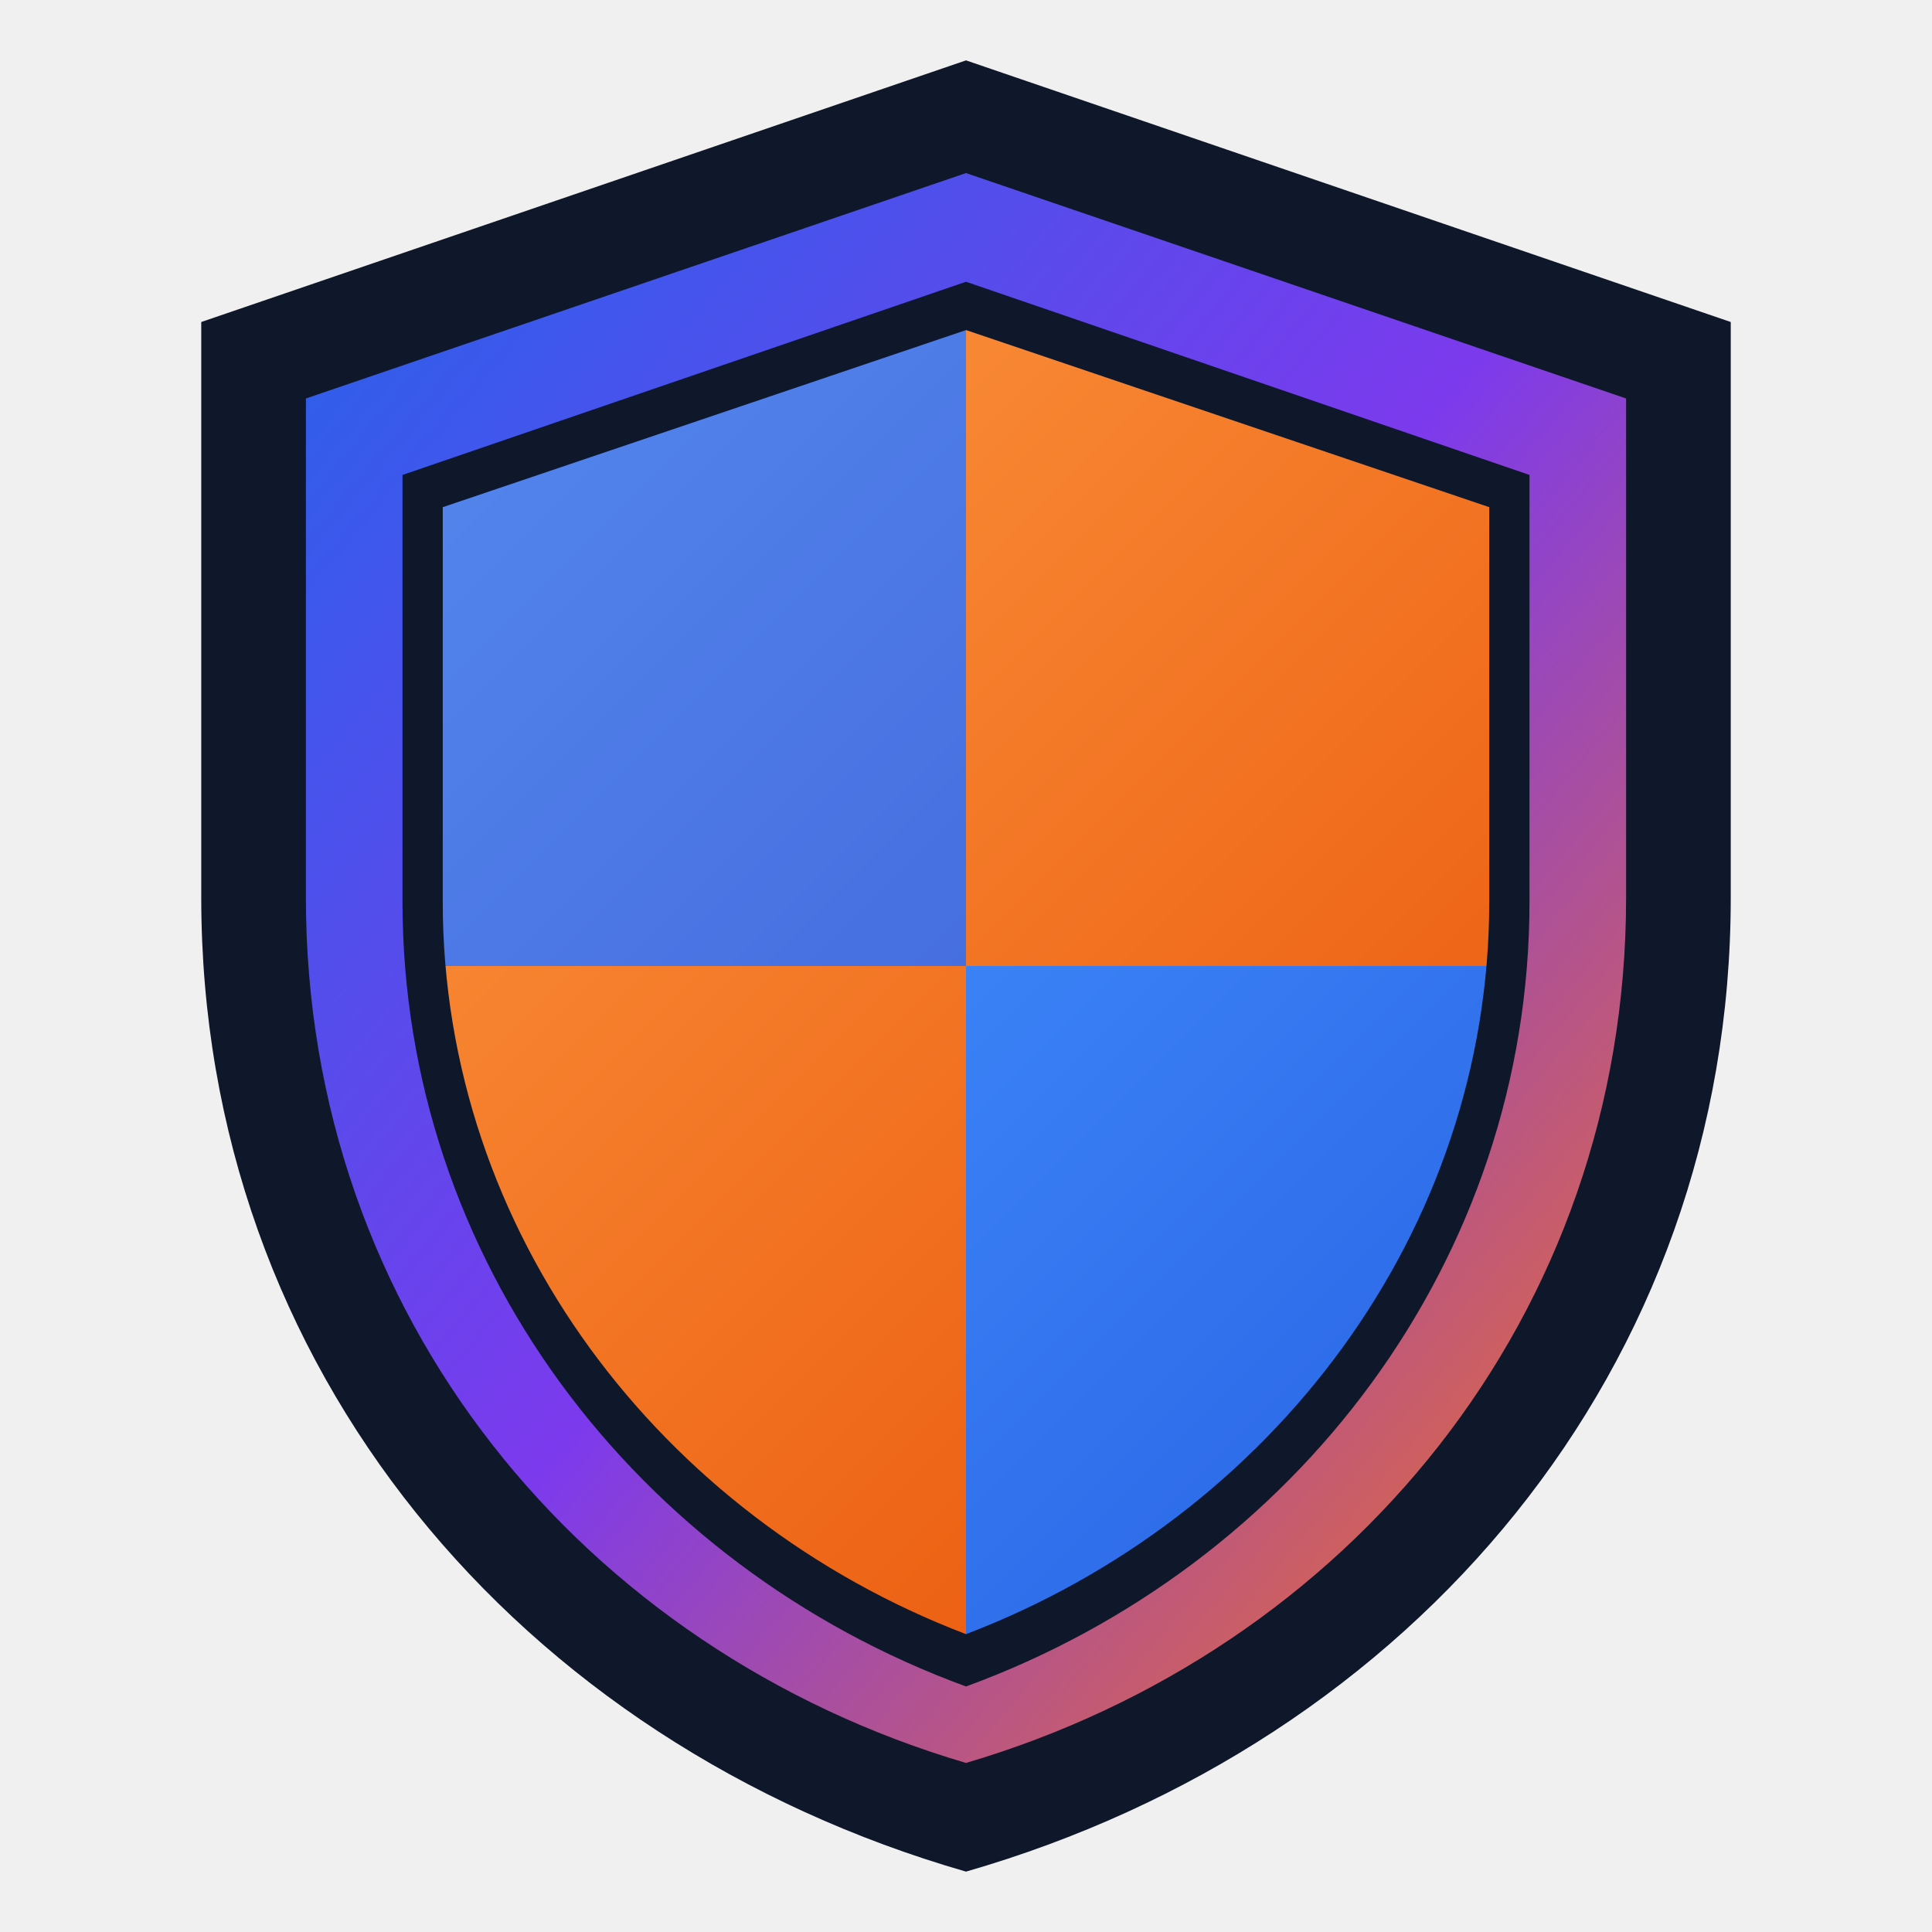
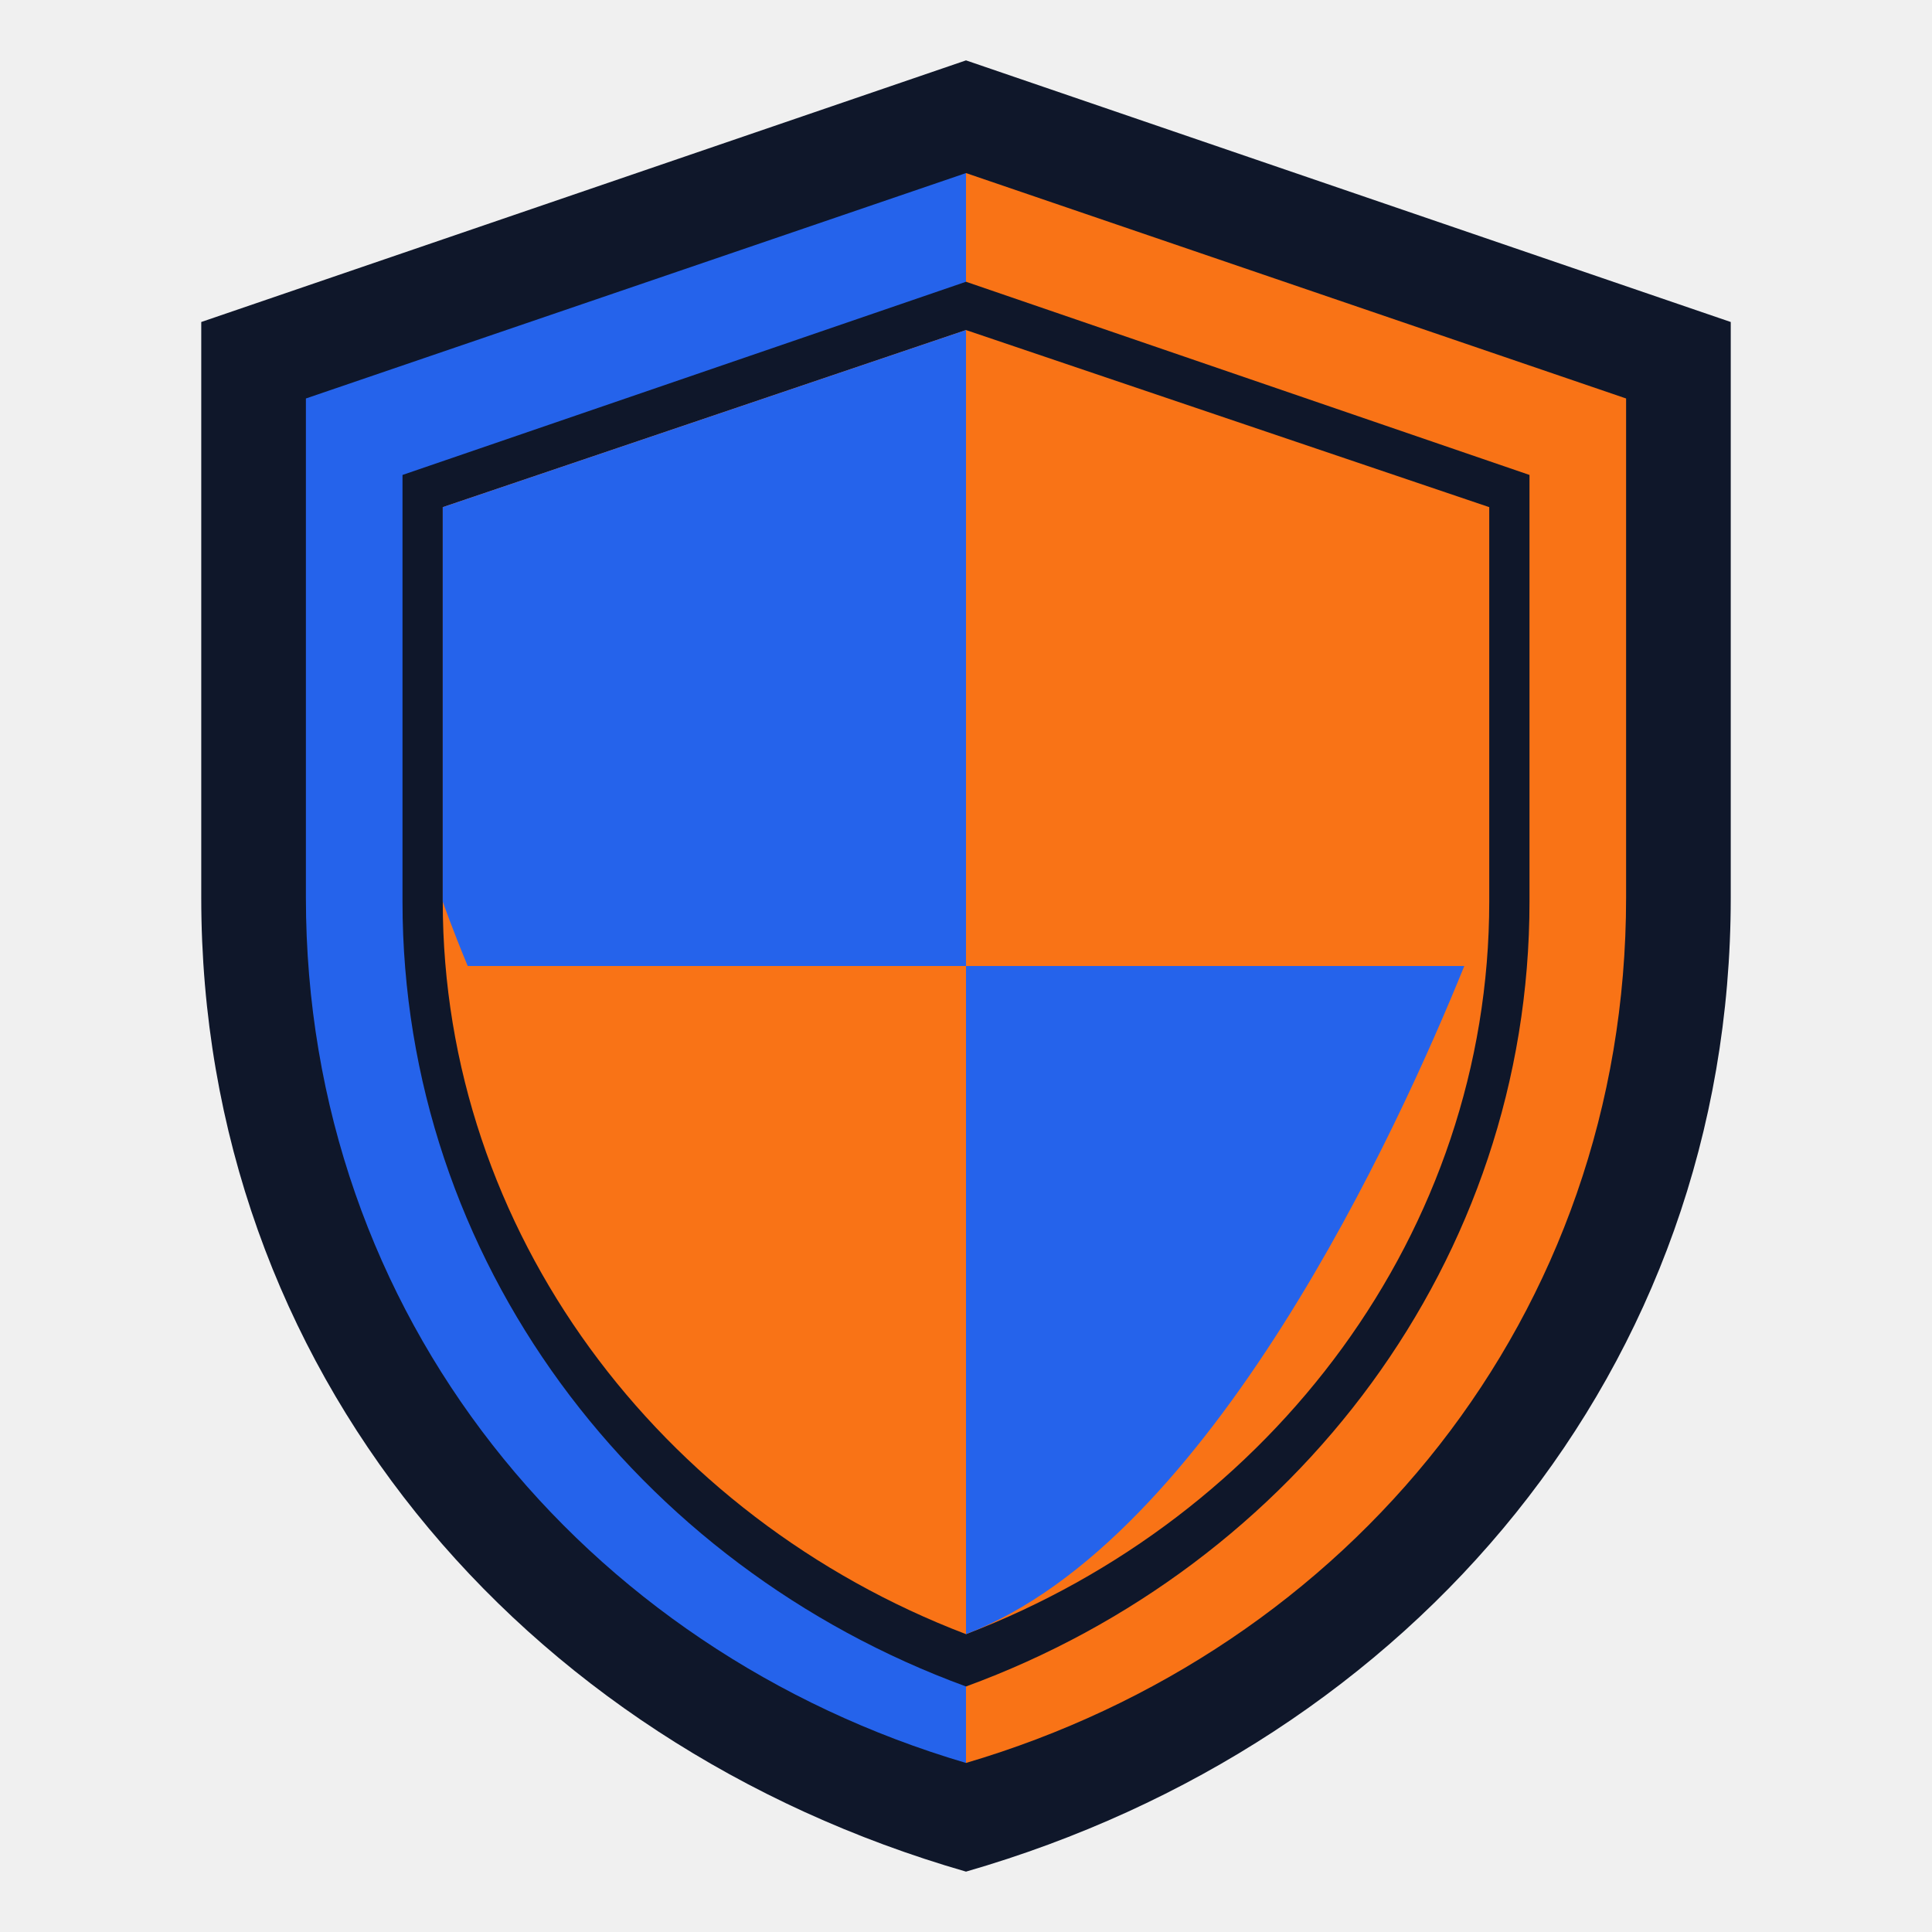
<svg xmlns="http://www.w3.org/2000/svg" viewBox="0 0 48 48" width="48" height="48">
-   <defs>
-     <linearGradient id="r" x1="0" y1="0" x2="1" y2="1">
-       <stop offset="0" stop-color="#2563eb" />
-       <stop offset=".5" stop-color="#7c3aed" />
-       <stop offset="1" stop-color="#f97316" />
-     </linearGradient>
-     <linearGradient id="b" x1="0" y1="0" x2="1" y2="1">
-       <stop offset="0" stop-color="#3b82f6" />
-       <stop offset="1" stop-color="#1d4ed8" />
-     </linearGradient>
-     <linearGradient id="o" x1="0" y1="0" x2="1" y2="1">
-       <stop offset="0" stop-color="#fb923c" />
-       <stop offset="1" stop-color="#ea580c" />
-     </linearGradient>
-     <clipPath id="c">
-       <path d="M24 8.2 11 12.6v9.8c0 8.2 5.4 15.3 13 18.2 7.6-2.9 13-10 13-18.2v-9.8z" />
-     </clipPath>
-   </defs>
  <path fill="#0f172a" d="M24 1.5 5 8v14.3C5 34 12.9 43.3 24 46.5 35.1 43.3 43 34 43 22.3V8z" />
-   <path fill="url(#r)" d="M24 4.3 7.6 9.9v12.4c0 10.4 6.9 18.7 16.4 21.5 9.5-2.8 16.4-11.1 16.4-21.5V9.9z" />
+   <path fill="#2563eb" d="M24 4.3 7.6 9.9v12.4C7.6 32.7 14.5 41 24 43.8z" />
+   <path fill="#f97316" d="M24 4.3 40.4 9.9v12.4C40.4 32.7 33.5 41 24 43.8z" />
  <path fill="#0f172a" d="M24 7 10 11.8v10.6c0 8.9 5.8 16.5 14 19.5 8.2-3 14-10.6 14-19.5V11.8z" />
-   <g clip-path="url(#c)">
-     <rect x="0" y="0" width="24" height="24" fill="url(#b)" />
-     <rect x="24" y="0" width="24" height="24" fill="url(#o)" />
-     <rect x="0" y="24" width="24" height="24" fill="url(#o)" />
-     <rect x="24" y="24" width="24" height="24" fill="url(#b)" />
-     <path fill="#fff" opacity=".18" d="M11 12.6 24 8.2v15.8H11z" />
-   </g>
+   <path fill="#f97316" d="M24 8.2 11 12.6v9.8c0 8.2 5.4 15.3 13 18.2 7.6-2.9 13-10 13-18.2v-9.8z" />
+   <path fill="#2563eb" d="M24 8.2 11 12.6V22.4C11.00 22.40 11.21 23.01 11.62 24.00 L24 24Z" />
+   <path fill="#2563eb" d="M24 24 L36.38 24.00 C34.76 28.00 30.09 38.28 24.00 40.60 Z" />
</svg>
